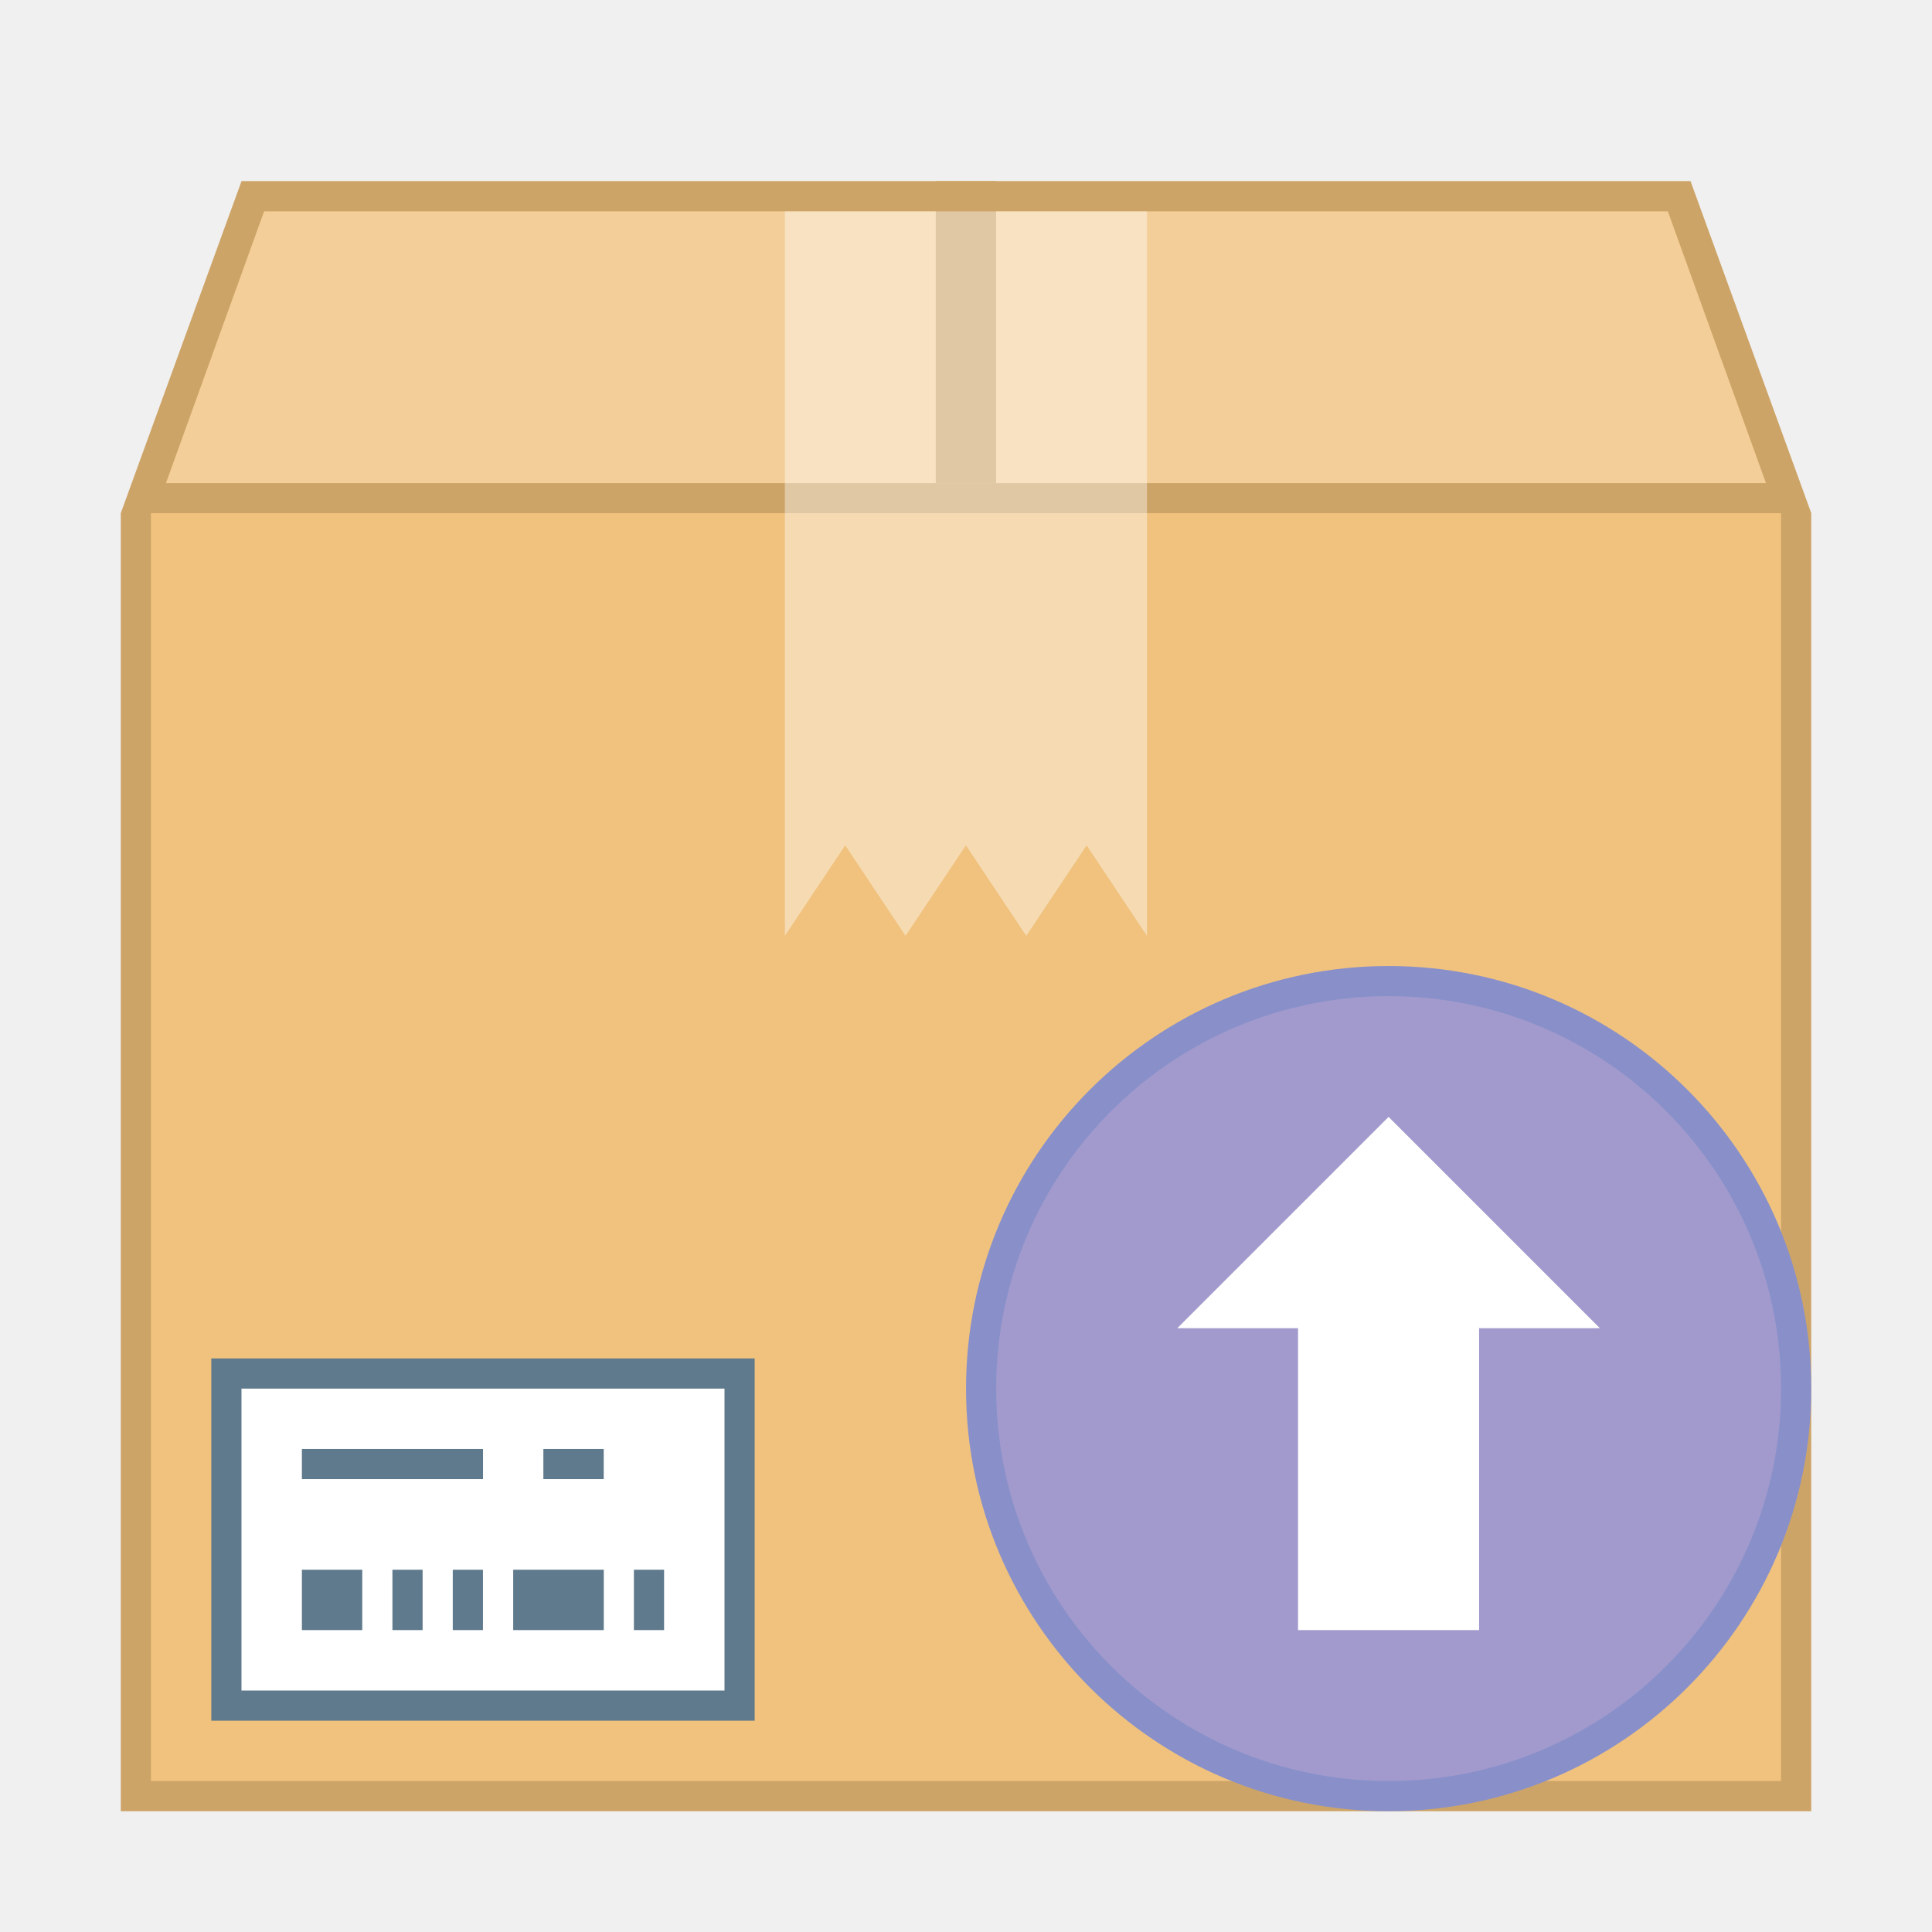
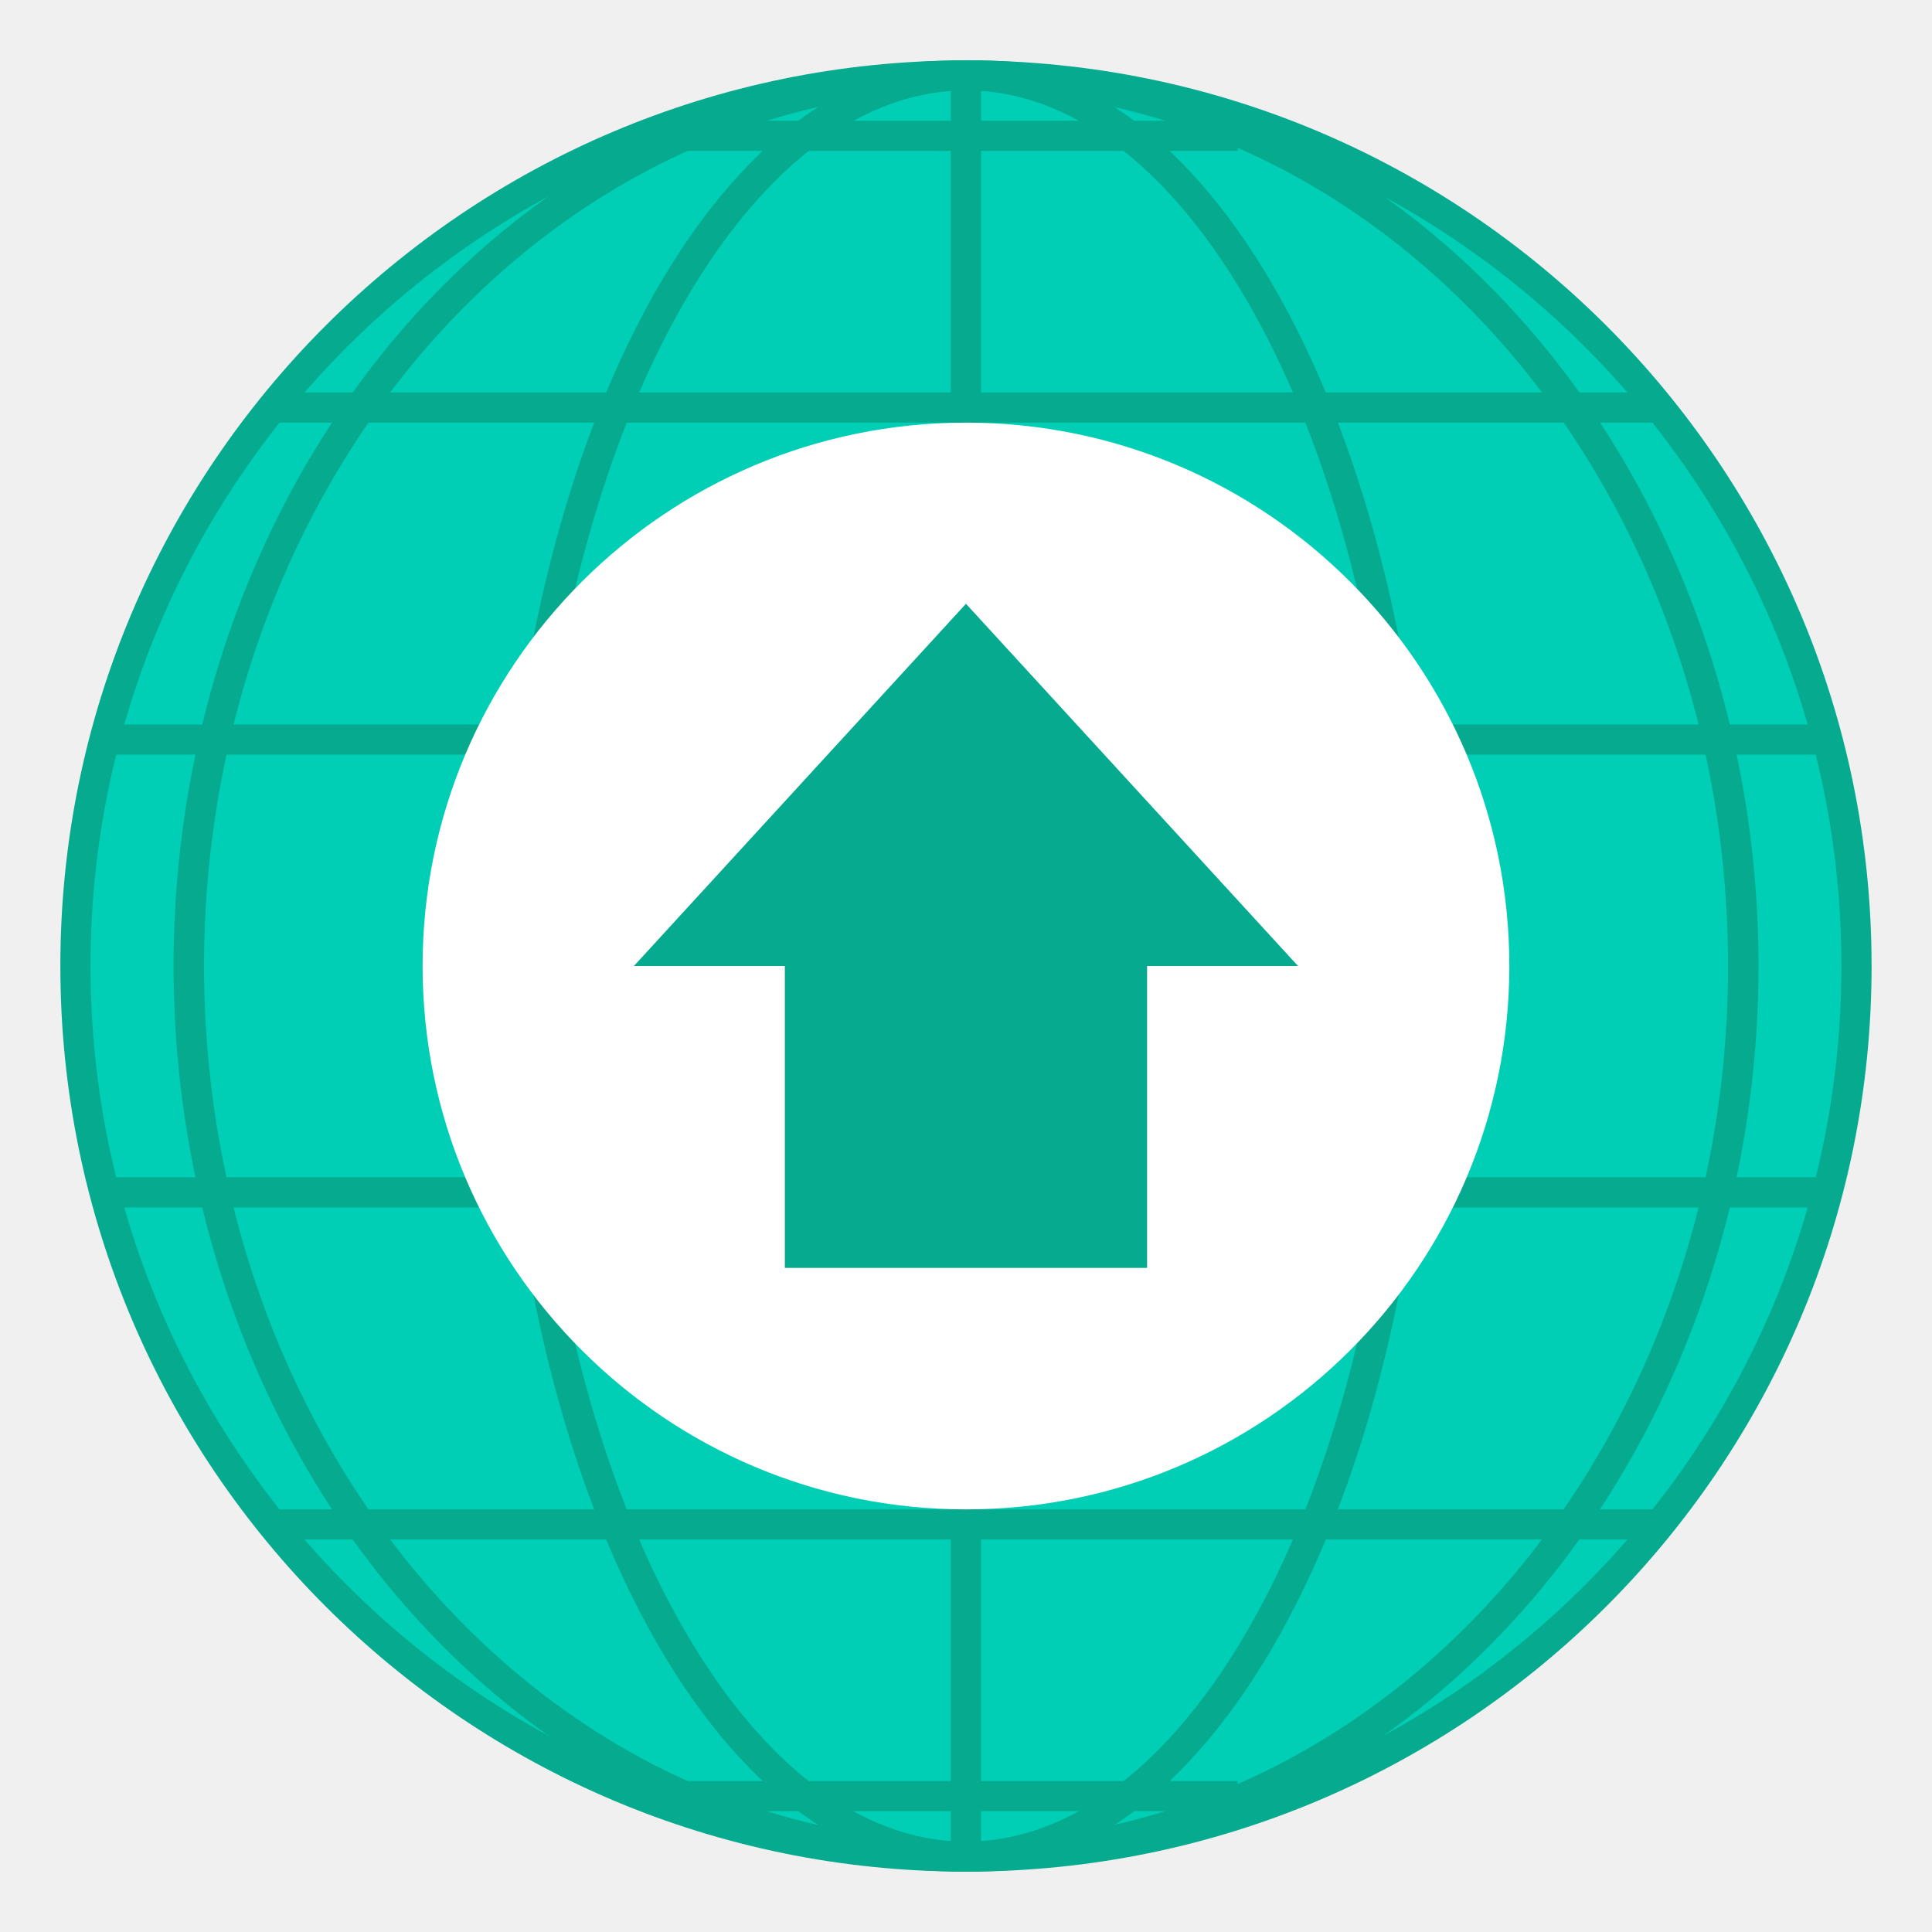
<svg xmlns="http://www.w3.org/2000/svg" width="128" height="128" viewBox="0 0 33.867 33.867" version="1.1" id="svg2634">
-   <defs id="defs2628" />
+   <defs id="defs2628">
+     </defs>
  <g id="layer1" transform="translate(-82.55,-136.1333)">
-     <g id="g1221">
-       <path d="m 84.667,145.129 2.117,-5.821 h 25.4 l 2.117,5.821 z m -2e-6,10e-6 H 114.3 v 22.754 H 84.667 Z" style="fill:#cda467;fill-opacity:1;stroke:none;stroke-width:0.265px;stroke-linecap:butt;stroke-linejoin:miter;stroke-opacity:1" id="path860" />
-       <rect y="145.129" x="85.196" height="22.225" width="28.575" id="rect862" style="fill:#f0c27e;fill-opacity:1;stroke:none;stroke-width:0.529;stroke-linejoin:bevel;stroke-miterlimit:4;stroke-dasharray:none;stroke-opacity:1" />
-       <path id="path864" d="m 87.18,139.838 h 24.606 l 1.72,4.763 H 85.46 Z" style="fill:#f0c27e;fill-opacity:1;stroke:none;stroke-width:0.265px;stroke-linecap:butt;stroke-linejoin:miter;stroke-opacity:1" />
-       <path id="path864-3" d="m 87.18,139.838 h 24.606 l 1.72,4.763 H 85.46 Z" style="opacity:0.2;fill:#ffffff;fill-opacity:1;stroke:none;stroke-width:0.265px;stroke-linecap:butt;stroke-linejoin:miter;stroke-opacity:1" />
-       <rect y="139.308" x="98.954" height="5.292" width="1.058" id="rect951" style="fill:#cda467;fill-opacity:1;stroke:none;stroke-width:0.529;stroke-linejoin:bevel;stroke-miterlimit:4;stroke-dasharray:none;stroke-opacity:1" />
-       <path id="path955" d="m 96.308,139.838 -3e-6,12.7 1.058,-1.587 1.058,1.587 1.058,-1.587 1.058,1.587 1.058,-1.587 1.058,1.587 v -12.7 z" style="opacity:0.4;fill:#ffffff;fill-opacity:1;stroke:none;stroke-width:0.265px;stroke-linecap:butt;stroke-linejoin:miter;stroke-opacity:1" />
-       <ellipse ry="7.408" rx="7.408" cy="160.475" cx="106.892" id="path856" style="opacity:1;fill:#8990c9;fill-opacity:1;fill-rule:nonzero;stroke:none;stroke-width:0.265;stroke-linecap:square;stroke-linejoin:bevel;stroke-miterlimit:4;stroke-dasharray:none;stroke-dashoffset:35;stroke-opacity:1" />
-       <circle r="6.879" cy="160.475" cx="106.892" id="path861" style="opacity:1;fill:#a29acd;fill-opacity:1;fill-rule:nonzero;stroke:none;stroke-width:0.265;stroke-linecap:square;stroke-linejoin:bevel;stroke-miterlimit:4;stroke-dasharray:none;stroke-dashoffset:35;stroke-opacity:1" />
-       <path id="rect877" d="m 105.304,164.708 v -5.292 h -2.117 l 2.117,-2.117 1.587,-1.587 1.587,1.587 2.117,2.117 h -2.117 v 5.292 z" style="opacity:1;fill:#ffffff;fill-opacity:1;fill-rule:nonzero;stroke:none;stroke-width:0.529;stroke-linecap:square;stroke-linejoin:bevel;stroke-miterlimit:4;stroke-dasharray:none;stroke-dashoffset:35;stroke-opacity:1" />
-       <path d="m 86.254,159.946 v 6.35 l 9.525,-1e-5 v -6.35 z" style="opacity:1;fill:#5f7a8d;fill-opacity:1;stroke:none;stroke-width:0.529;stroke-linejoin:bevel;stroke-miterlimit:4;stroke-dasharray:none;stroke-opacity:1" id="rect1002-3" />
-       <rect ry="5.0894191e-06" y="160.475" x="86.783" height="5.292" width="8.467" id="rect908" style="opacity:1;fill:#ffffff;fill-opacity:1;fill-rule:nonzero;stroke:none;stroke-width:0.529;stroke-linecap:square;stroke-linejoin:bevel;stroke-miterlimit:4;stroke-dasharray:none;stroke-dashoffset:35;stroke-opacity:1" />
-       <rect ry="5.0894191e-06" y="161.533" x="87.842" height="0.529" width="3.175" id="rect927" style="opacity:1;fill:#5f7a8d;fill-opacity:1;fill-rule:nonzero;stroke:none;stroke-width:0.529;stroke-linecap:square;stroke-linejoin:bevel;stroke-miterlimit:4;stroke-dasharray:none;stroke-dashoffset:35;stroke-opacity:1" />
-       <rect ry="5.0894191e-06" y="161.533" x="92.075" height="0.529" width="1.058" id="rect929" style="opacity:1;fill:#5f7a8d;fill-opacity:1;fill-rule:nonzero;stroke:none;stroke-width:0.529;stroke-linecap:square;stroke-linejoin:bevel;stroke-miterlimit:4;stroke-dasharray:none;stroke-dashoffset:35;stroke-opacity:1" />
-       <rect ry="5.0894191e-06" y="163.65" x="87.842" height="1.058" width="1.058" id="rect941" style="opacity:1;fill:#5f7a8d;fill-opacity:1;fill-rule:nonzero;stroke:none;stroke-width:0.529;stroke-linecap:square;stroke-linejoin:bevel;stroke-miterlimit:4;stroke-dasharray:none;stroke-dashoffset:35;stroke-opacity:1" />
-       <rect ry="5.0894191e-06" y="163.65" x="89.429" height="1.058" width="0.529" id="rect946" style="opacity:1;fill:#5f7a8d;fill-opacity:1;fill-rule:nonzero;stroke:none;stroke-width:0.529;stroke-linecap:square;stroke-linejoin:bevel;stroke-miterlimit:4;stroke-dasharray:none;stroke-dashoffset:35;stroke-opacity:1" />
-       <rect ry="5.0894191e-06" y="163.65" x="90.487" height="1.058" width="0.529" id="rect948" style="opacity:1;fill:#5f7a8d;fill-opacity:1;fill-rule:nonzero;stroke:none;stroke-width:0.529;stroke-linecap:square;stroke-linejoin:bevel;stroke-miterlimit:4;stroke-dasharray:none;stroke-dashoffset:35;stroke-opacity:1" />
-       <rect ry="5.0894191e-06" y="163.65" x="91.546" height="1.058" width="1.588" id="rect950" style="opacity:1;fill:#5f7a8d;fill-opacity:1;fill-rule:nonzero;stroke:none;stroke-width:0.529;stroke-linecap:square;stroke-linejoin:bevel;stroke-miterlimit:4;stroke-dasharray:none;stroke-dashoffset:35;stroke-opacity:1" />
-       <rect ry="5.0894191e-06" y="163.65" x="93.662" height="1.058" width="0.529" id="rect952" style="opacity:1;fill:#5f7a8d;fill-opacity:1;fill-rule:nonzero;stroke:none;stroke-width:0.529;stroke-linecap:square;stroke-linejoin:bevel;stroke-miterlimit:4;stroke-dasharray:none;stroke-dashoffset:35;stroke-opacity:1" />
+     <g id="g878">
+       <ellipse ry="15.875" rx="15.875" cy="153.067" cx="99.483" id="path5297" style="opacity:1;fill:#06aa8f;fill-opacity:1;fill-rule:nonzero;stroke:none;stroke-width:0.529;stroke-linecap:square;stroke-linejoin:bevel;stroke-miterlimit:4;stroke-dasharray:none;stroke-dashoffset:35;stroke-opacity:1" />
+       <circle r="15.346" cy="153.067" cx="99.483" id="path855" style="opacity:1;fill:#00cfb5;fill-opacity:1;fill-rule:nonzero;stroke:none;stroke-width:0.529;stroke-linecap:square;stroke-linejoin:bevel;stroke-miterlimit:4;stroke-dasharray:none;stroke-dashoffset:35;stroke-opacity:1" />
+       <g style="stroke:#06aa8f" transform="matrix(1.081027,0,0,1.089951,99.48412,153.2073)" id="g2138">
+         <g transform="matrix(1.000023,0,0,0.9843268,1.1886611e-4,-0.1291161)" style="stroke:#06aa8f" id="g2120">
+           <path style="color:#000000;font-style:normal;font-variant:normal;font-weight:normal;font-stretch:normal;font-size:medium;line-height:normal;font-family:sans-serif;font-variant-ligatures:normal;font-variant-position:normal;font-variant-caps:normal;font-variant-numeric:normal;font-variant-alternates:normal;font-feature-settings:normal;text-indent:0;text-align:start;text-decoration:none;text-decoration-line:none;text-decoration-style:solid;text-decoration-color:#000000;letter-spacing:normal;word-spacing:normal;text-transform:none;writing-mode:lr-tb;direction:ltr;text-orientation:mixed;dominant-baseline:auto;baseline-shift:baseline;text-anchor:start;white-space:normal;shape-padding:0;clip-rule:nonzero;display:inline;overflow:visible;visibility:visible;opacity:1;isolation:auto;mix-blend-mode:normal;color-interpolation:sRGB;color-interpolation-filters:linearRGB;solid-color:#000000;solid-opacity:1;vector-effect:none;fill:#06aa8f;fill-opacity:1;fill-rule:nonzero;stroke:none;stroke-width:0.491;stroke-linecap:butt;stroke-linejoin:miter;stroke-miterlimit:4;stroke-dasharray:none;stroke-dashoffset:0;stroke-opacity:1;color-rendering:auto;image-rendering:auto;shape-rendering:auto;text-rendering:auto;enable-background:accumulate" d="m 0,-14.797 c -1.387,0 -2.704,0.74 -3.824,2.033 -1.12,1.293 -2.057,3.143 -2.715,5.42 -1.315,4.554 -1.315,10.133 0,14.688 0.657,2.277 1.595,4.127 2.715,5.42 C -2.704,14.056 -1.387,14.797 0,14.797 v -0.49 c -1.213,0 -2.397,-0.646 -3.453,-1.865 -1.056,-1.22 -1.971,-3.009 -2.613,-5.234 -1.285,-4.451 -1.285,-9.963 0,-14.414 0.643,-2.225 1.557,-4.015 2.613,-5.234 1.056,-1.22 2.241,-1.865 3.453,-1.865 z" id="path2110" />
+           <path style="color:#000000;font-style:normal;font-variant:normal;font-weight:normal;font-stretch:normal;font-size:medium;line-height:normal;font-family:sans-serif;font-variant-ligatures:normal;font-variant-position:normal;font-variant-caps:normal;font-variant-numeric:normal;font-variant-alternates:normal;font-feature-settings:normal;text-indent:0;text-align:start;text-decoration:none;text-decoration-line:none;text-decoration-style:solid;text-decoration-color:#000000;letter-spacing:normal;word-spacing:normal;text-transform:none;writing-mode:lr-tb;direction:ltr;text-orientation:mixed;dominant-baseline:auto;baseline-shift:baseline;text-anchor:start;white-space:normal;shape-padding:0;clip-rule:nonzero;display:inline;overflow:visible;visibility:visible;opacity:1;isolation:auto;mix-blend-mode:normal;color-interpolation:sRGB;color-interpolation-filters:linearRGB;solid-color:#000000;solid-opacity:1;vector-effect:none;fill:#06aa8f;fill-opacity:1;fill-rule:nonzero;stroke:none;stroke-width:0.491;stroke-linecap:butt;stroke-linejoin:miter;stroke-miterlimit:4;stroke-dasharray:none;stroke-dashoffset:0;stroke-opacity:1;color-rendering:auto;image-rendering:auto;shape-rendering:auto;text-rendering:auto;enable-background:accumulate" d="m 0,-14.797 c -4.604,0 -8.847,2.836 -11.135,7.41 -2.287,4.575 -2.287,10.199 0,14.773 C -8.847,11.961 -4.604,14.797 0,14.797 v -0.49 c -4.402,0 -8.48,-2.71 -10.695,-7.141 -2.215,-4.43 -2.215,-9.902 0,-14.332 C -8.48,-11.596 -4.402,-14.307 0,-14.307 Z" id="path2112" />
+           <path style="color:#000000;font-style:normal;font-variant:normal;font-weight:normal;font-stretch:normal;font-size:medium;line-height:normal;font-family:sans-serif;font-variant-ligatures:normal;font-variant-position:normal;font-variant-caps:normal;font-variant-numeric:normal;font-variant-alternates:normal;font-feature-settings:normal;text-indent:0;text-align:start;text-decoration:none;text-decoration-line:none;text-decoration-style:solid;text-decoration-color:#000000;letter-spacing:normal;word-spacing:normal;text-transform:none;writing-mode:lr-tb;direction:ltr;text-orientation:mixed;dominant-baseline:auto;baseline-shift:baseline;text-anchor:start;white-space:normal;shape-padding:0;clip-rule:nonzero;display:inline;overflow:visible;visibility:visible;opacity:1;isolation:auto;mix-blend-mode:normal;color-interpolation:sRGB;color-interpolation-filters:linearRGB;solid-color:#000000;solid-opacity:1;vector-effect:none;fill:#06aa8f;fill-opacity:1;fill-rule:nonzero;stroke:none;stroke-width:0.491;stroke-linecap:butt;stroke-linejoin:miter;stroke-miterlimit:4;stroke-dasharray:none;stroke-dashoffset:0;stroke-opacity:1;color-rendering:auto;image-rendering:auto;shape-rendering:auto;text-rendering:auto;enable-background:accumulate" d="m 0,-14.797 v 0.49 c 1.877,0 3.631,1.538 4.926,4.127 C 6.22,-7.591 7.031,-3.985 7.031,0 7.031,3.985 6.22,7.591 4.926,10.18 3.631,12.768 1.877,14.307 0,14.307 v 0.49 c 2.142,0 4.026,-1.718 5.365,-4.396 C 6.704,7.722 7.523,4.052 7.523,0 c 0,-4.052 -0.819,-7.722 -2.158,-10.4 C 4.026,-13.079 2.142,-14.797 0,-14.797 Z" id="path2118" />
+           <path id="path858" d="M -0.246,-14.686 V 14.684 H 0.244 V -14.686 Z" style="color:#000000;font-style:normal;font-variant:normal;font-weight:normal;font-stretch:normal;font-size:medium;line-height:normal;font-family:sans-serif;font-variant-ligatures:normal;font-variant-position:normal;font-variant-caps:normal;font-variant-numeric:normal;font-variant-alternates:normal;font-feature-settings:normal;text-indent:0;text-align:start;text-decoration:none;text-decoration-line:none;text-decoration-style:solid;text-decoration-color:#000000;letter-spacing:normal;word-spacing:normal;text-transform:none;writing-mode:lr-tb;direction:ltr;text-orientation:mixed;dominant-baseline:auto;baseline-shift:baseline;text-anchor:start;white-space:normal;shape-padding:0;clip-rule:nonzero;display:inline;overflow:visible;visibility:visible;opacity:1;isolation:auto;mix-blend-mode:normal;color-interpolation:sRGB;color-interpolation-filters:linearRGB;solid-color:#000000;solid-opacity:1;vector-effect:none;fill:#06aa8f;fill-opacity:1;fill-rule:nonzero;stroke:none;stroke-width:0.489;stroke-linecap:butt;stroke-linejoin:miter;stroke-miterlimit:4;stroke-dasharray:none;stroke-dashoffset:0;stroke-opacity:1;color-rendering:auto;image-rendering:auto;shape-rendering:auto;text-rendering:auto;enable-background:accumulate" />
+           <path style="color:#000000;font-style:normal;font-variant:normal;font-weight:normal;font-stretch:normal;font-size:medium;line-height:normal;font-family:sans-serif;font-variant-ligatures:normal;font-variant-position:normal;font-variant-caps:normal;font-variant-numeric:normal;font-variant-alternates:normal;font-feature-settings:normal;text-indent:0;text-align:start;text-decoration:none;text-decoration-line:none;text-decoration-style:solid;text-decoration-color:#000000;letter-spacing:normal;word-spacing:normal;text-transform:none;writing-mode:lr-tb;direction:ltr;text-orientation:mixed;dominant-baseline:auto;baseline-shift:baseline;text-anchor:start;white-space:normal;shape-padding:0;clip-rule:nonzero;display:inline;overflow:visible;visibility:visible;opacity:1;isolation:auto;mix-blend-mode:normal;color-interpolation:sRGB;color-interpolation-filters:linearRGB;solid-color:#000000;solid-opacity:1;vector-effect:none;fill:#06aa8f;fill-opacity:1;fill-rule:nonzero;stroke:none;stroke-width:0.491;stroke-linecap:butt;stroke-linejoin:miter;stroke-miterlimit:4;stroke-dasharray:none;stroke-dashoffset:0;stroke-opacity:1;color-rendering:auto;image-rendering:auto;shape-rendering:auto;text-rendering:auto;enable-background:accumulate" d="m 0,-14.799 c 4.604,0 8.847,2.837 11.135,7.412 2.287,4.575 2.287,10.197 0,14.771 C 8.847,11.959 4.604,14.797 0,14.797 v -0.492 c 4.402,0 8.48,-2.708 10.695,-7.139 2.215,-4.43 2.215,-9.904 0,-14.334 C 8.48,-11.598 4.402,-14.307 0,-14.307 Z" id="path2112-6" />
+         </g>
+         <rect y="12.979" x="-4.896" height="0.485" width="9.301" id="rect891" style="opacity:1;fill:#06aa8f;fill-opacity:1;fill-rule:nonzero;stroke:none;stroke-width:0.487;stroke-linecap:square;stroke-linejoin:bevel;stroke-miterlimit:4;stroke-dasharray:none;stroke-dashoffset:35;stroke-opacity:1" />
+         <rect y="8.61" x="-11.259" height="0.485" width="22.517" id="rect893" style="opacity:1;fill:#06aa8f;fill-opacity:1;fill-rule:nonzero;stroke:none;stroke-width:0.487;stroke-linecap:square;stroke-linejoin:bevel;stroke-miterlimit:4;stroke-dasharray:none;stroke-dashoffset:35;stroke-opacity:1" />
+         <path id="rect895" d="M -13.952,3.269 H 13.95 V 3.755 H -13.952 Z" style="opacity:1;fill:#06aa8f;fill-opacity:1;fill-rule:nonzero;stroke:none;stroke-width:0.487;stroke-linecap:square;stroke-linejoin:bevel;stroke-miterlimit:4;stroke-dasharray:none;stroke-dashoffset:35;stroke-opacity:1" />
+         <path id="rect897" d="m -13.952,-4.013 h 27.902 v 0.485 h -27.902 z" style="opacity:1;fill:#06aa8f;fill-opacity:1;fill-rule:nonzero;stroke:none;stroke-width:0.487;stroke-linecap:square;stroke-linejoin:bevel;stroke-miterlimit:4;stroke-dasharray:none;stroke-dashoffset:35;stroke-opacity:1" />
+         <rect y="-9.353" x="-11.259" height="0.485" width="22.517" id="rect900" style="opacity:1;fill:#06aa8f;fill-opacity:1;fill-rule:nonzero;stroke:none;stroke-width:0.487;stroke-linecap:square;stroke-linejoin:bevel;stroke-miterlimit:4;stroke-dasharray:none;stroke-dashoffset:35;stroke-opacity:1" />
+         <rect y="-13.723" x="-4.896" height="0.485" width="9.301" id="rect902" style="opacity:1;fill:#06aa8f;fill-opacity:1;fill-rule:nonzero;stroke:none;stroke-width:0.487;stroke-linecap:square;stroke-linejoin:bevel;stroke-miterlimit:4;stroke-dasharray:none;stroke-dashoffset:35;stroke-opacity:1" />
+       </g>
+       <circle r="9.525" cy="153.067" cx="99.483" id="path5233" style="opacity:1;fill:#ffffff;fill-opacity:1;fill-rule:nonzero;stroke:none;stroke-width:0.529;stroke-linecap:square;stroke-linejoin:bevel;stroke-miterlimit:4;stroke-dasharray:none;stroke-dashoffset:35;stroke-opacity:1" />
+       <path id="rect5235" d="m 99.483,146.717 -5.821,6.35 h 2.646 l 10e-6,5.292 h 6.35 l -10e-6,-5.292 h 2.646 z" style="opacity:1;fill:#06aa8f;fill-opacity:1;fill-rule:nonzero;stroke:none;stroke-width:0.529;stroke-linecap:square;stroke-linejoin:bevel;stroke-miterlimit:4;stroke-dasharray:none;stroke-dashoffset:35;stroke-opacity:1" />
    </g>
  </g>
</svg>
